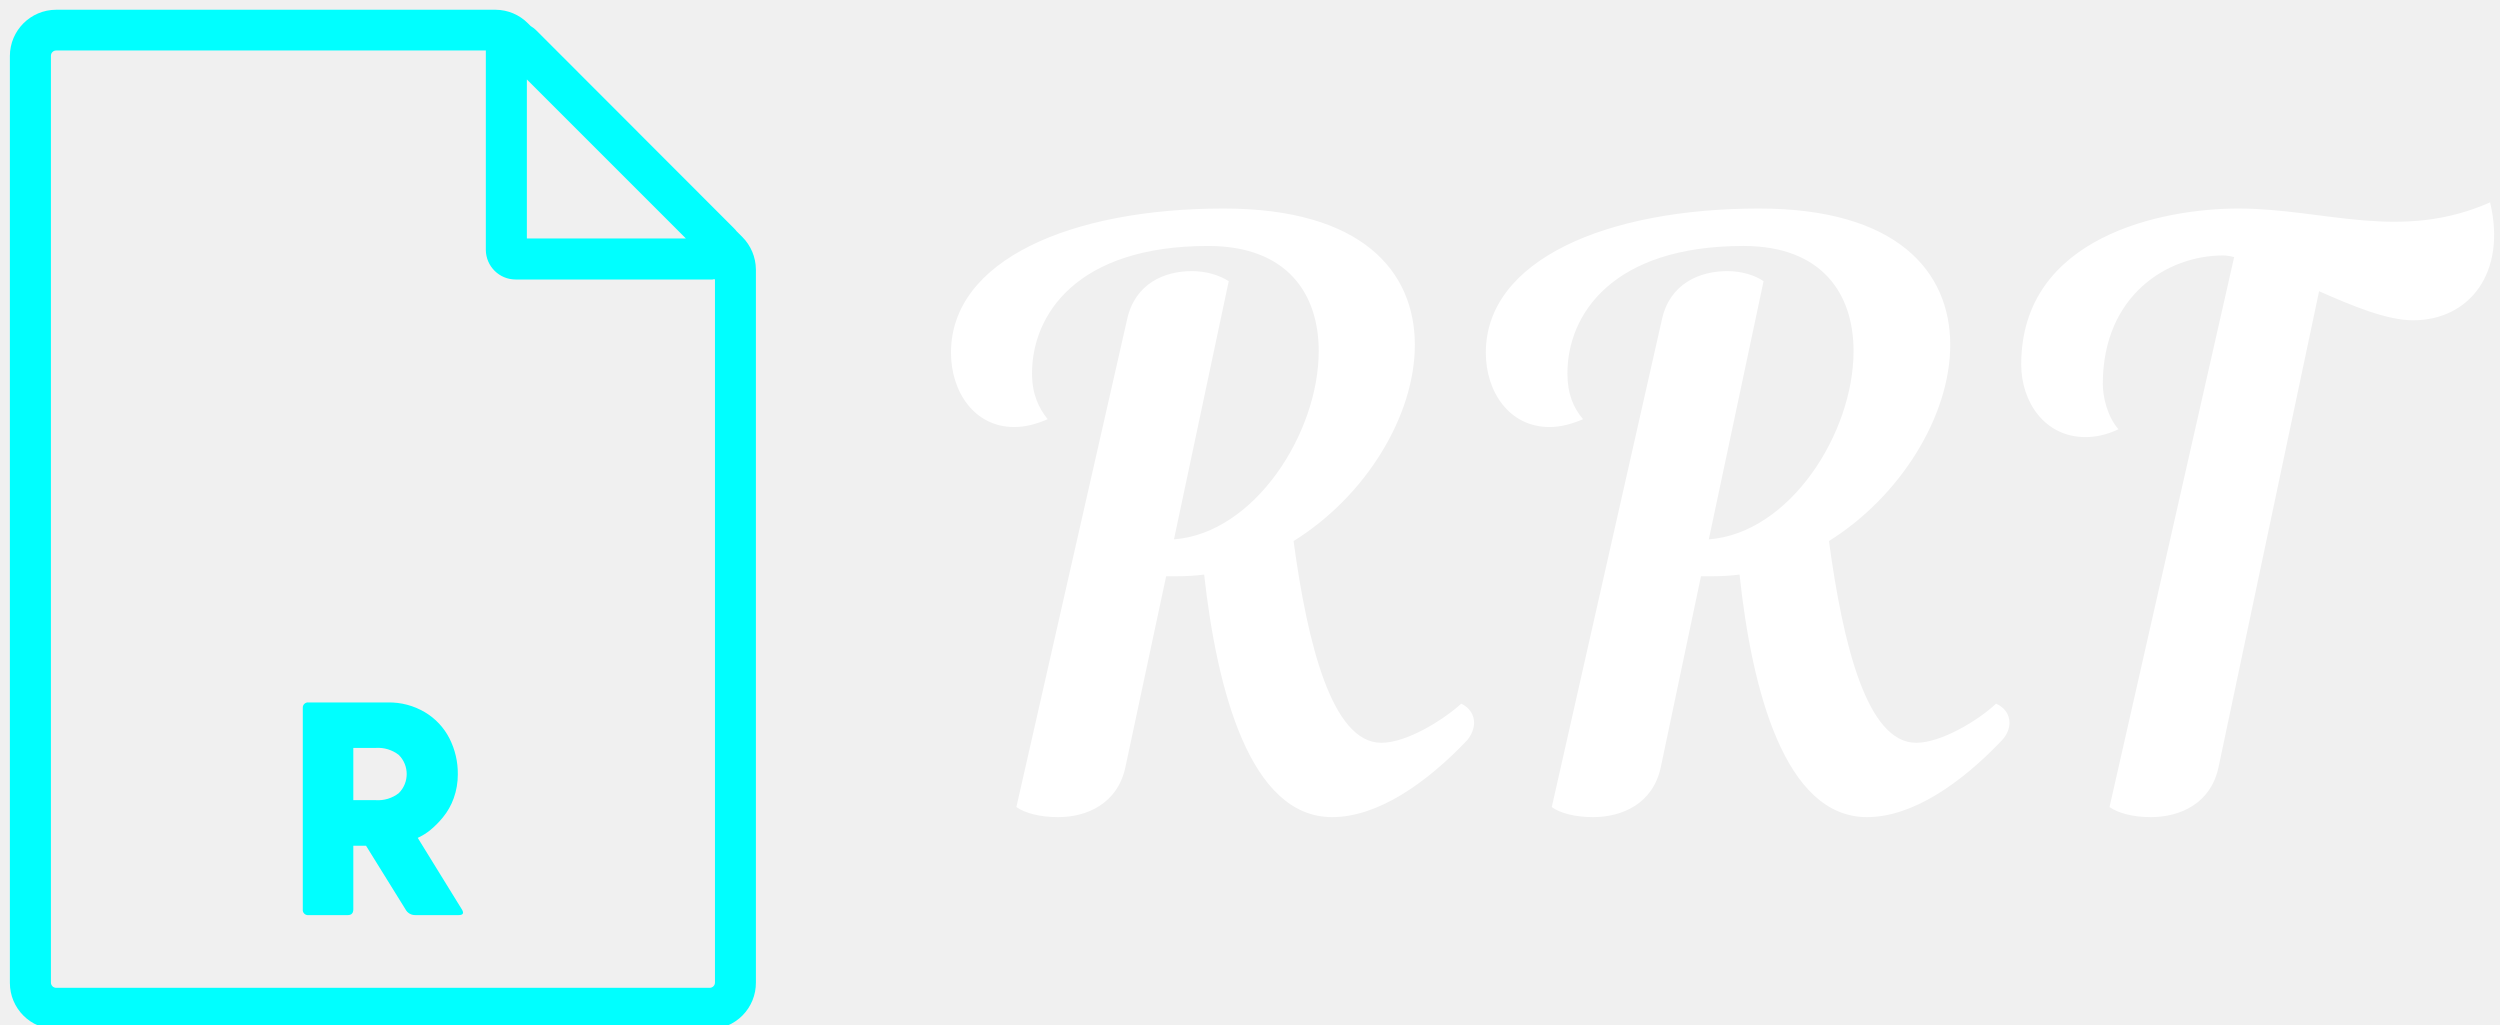
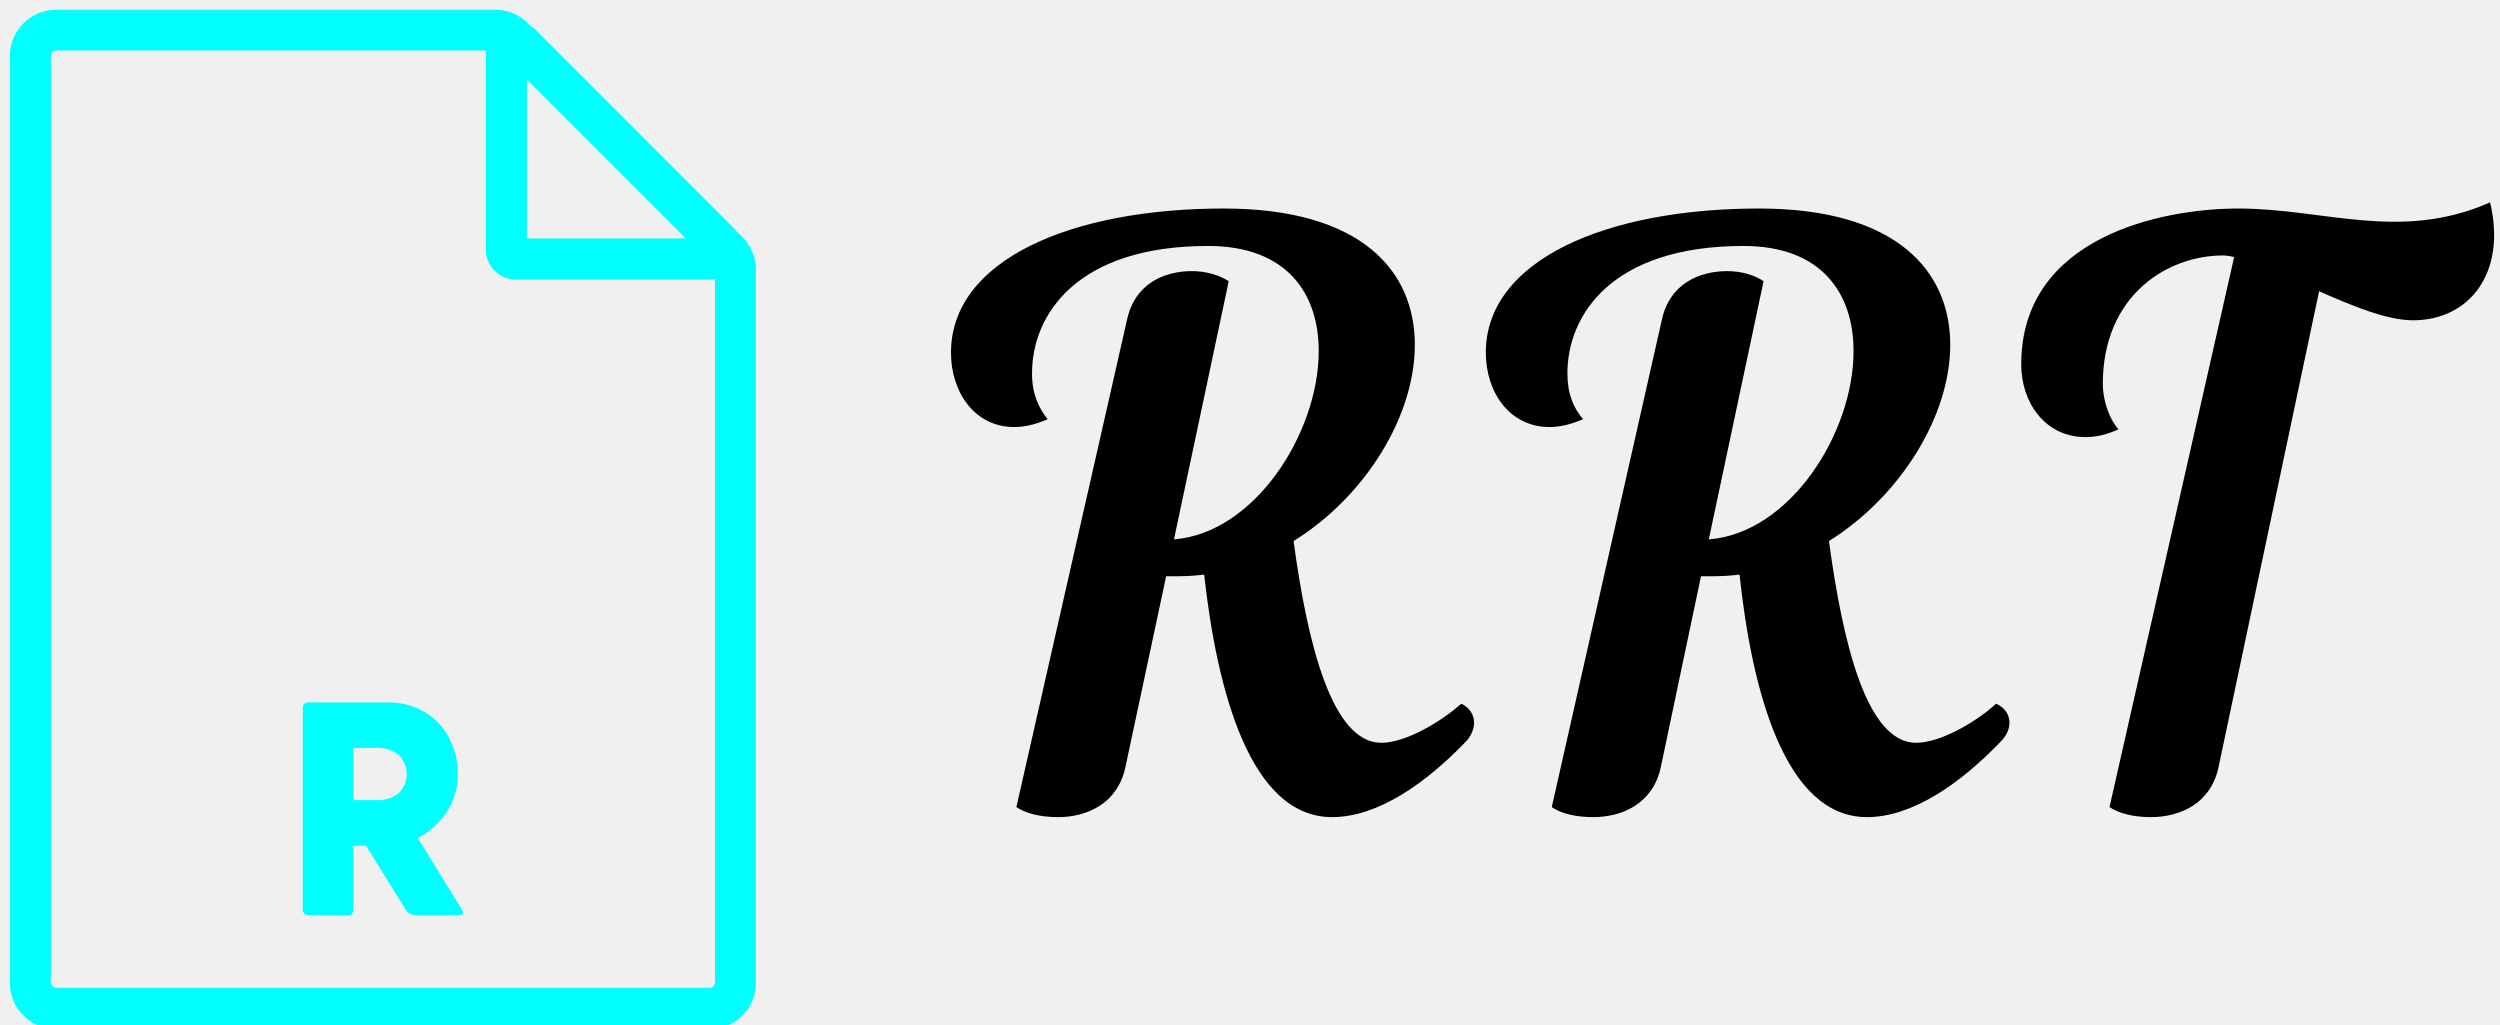
<svg xmlns="http://www.w3.org/2000/svg" data-v-423bf9ae="" viewBox="0 0 244 100" class="iconLeft">
-   <g data-v-423bf9ae="" id="89c13e5e-3920-4171-9c7d-742e27b88b3a" fill="white" transform="matrix(5.454545,0,0,5.454545,90.3614,21.87863)">
+   <g data-v-423bf9ae="" id="89c13e5e-3920-4171-9c7d-742e27b88b3a" fill="black" transform="matrix(5.454545,0,0,5.454545,90.3614,21.87863)">
    <path d="M7.27 10.61C8.08 10.61 8.95 10.01 9.69 9.23C9.77 9.13 9.81 9.02 9.81 8.92C9.81 8.78 9.73 8.65 9.58 8.58C9.25 8.88 8.60 9.28 8.15 9.28C7.27 9.28 6.83 7.52 6.58 5.67C7.87 4.87 8.75 3.43 8.75 2.16C8.75 0.84 7.80-0.28 5.33-0.28C2.60-0.28 0.45 0.64 0.45 2.30C0.45 3.00 0.87 3.63 1.58 3.63C1.78 3.63 1.97 3.58 2.18 3.49C2.02 3.29 1.90 3.04 1.90 2.67C1.90 1.62 2.70 0.39 5.05 0.39C6.47 0.39 7.03 1.25 7.03 2.27C7.03 3.74 5.88 5.53 4.44 5.64L5.42 1.02C5.25 0.91 5.01 0.84 4.76 0.84C4.27 0.84 3.74 1.06 3.60 1.71L1.62 10.43C1.78 10.54 2.04 10.61 2.37 10.61C2.88 10.61 3.43 10.37 3.57 9.72L4.30 6.30L4.49 6.30C4.66 6.30 4.83 6.29 4.98 6.27C5.21 8.34 5.80 10.61 7.27 10.61ZM16.84 10.61C17.65 10.61 18.52 10.01 19.26 9.23C19.35 9.13 19.39 9.02 19.39 8.92C19.39 8.78 19.31 8.65 19.15 8.58C18.83 8.88 18.17 9.28 17.72 9.28C16.84 9.28 16.41 7.52 16.16 5.67C17.44 4.87 18.33 3.43 18.33 2.16C18.33 0.84 17.37-0.28 14.91-0.28C12.18-0.28 10.02 0.64 10.02 2.30C10.02 3.00 10.44 3.63 11.16 3.63C11.35 3.63 11.55 3.58 11.76 3.49C11.59 3.29 11.48 3.04 11.48 2.67C11.48 1.62 12.28 0.39 14.63 0.39C16.04 0.39 16.60 1.25 16.60 2.27C16.60 3.74 15.46 5.53 14.01 5.64L14.99 1.02C14.83 0.91 14.59 0.84 14.34 0.84C13.85 0.84 13.31 1.06 13.17 1.71L11.20 10.43C11.35 10.54 11.62 10.61 11.94 10.61C12.46 10.61 13.01 10.37 13.15 9.72L13.87 6.30L14.07 6.30C14.24 6.30 14.41 6.29 14.56 6.27C14.78 8.34 15.37 10.61 16.84 10.61ZM21.06 2.86C21.06 1.27 22.22 0.56 23.21 0.56C23.27 0.56 23.34 0.57 23.41 0.59L21.18 10.43C21.34 10.54 21.60 10.61 21.92 10.61C22.44 10.61 22.99 10.37 23.13 9.72L24.93 1.20C25.54 1.47 26.15 1.72 26.61 1.72C27.62 1.72 28.29 0.87 27.99-0.39C26.38 0.32 25.03-0.28 23.48-0.28C22.15-0.28 19.60 0.21 19.60 2.51C19.60 3.18 20.02 3.81 20.75 3.81C20.93 3.81 21.13 3.77 21.34 3.67C21.14 3.44 21.06 3.09 21.06 2.86Z" />
  </g>
  <g data-v-423bf9ae="" id="72b01772-4ab8-4282-8f46-7d39ed4e8e8e" transform="matrix(1.051432,0,0,1.051432,-15.19641,-1.886769)" stroke="none" fill="cyan">
    <path d="M53.23 79.57l4.09 6.63q.33.54-.29.54H53a1 1 0 0 1-.91-.54l-3.66-5.9h-1.18v5.9q0 .54-.51.54H43.1a.48.48 0 0 1-.54-.54V67.51a.48.48 0 0 1 .54-.51h7.36a6.48 6.48 0 0 1 3.44.91 6 6 0 0 1 2.27 2.42 7.18 7.18 0 0 1 .78 3.34 6.48 6.48 0 0 1-.38 2.22 5.89 5.89 0 0 1-1 1.77 8.35 8.35 0 0 1-1.19 1.2 5.51 5.51 0 0 1-1.15.71zm-3.9-8.35h-2.08v4.85h2.08a3.15 3.15 0 0 0 2.14-.65 2.51 2.51 0 0 0 0-3.55 3.15 3.15 0 0 0-2.14-.65zm31.31-43.48H62.31A2.77 2.77 0 0 1 59.55 25V6.65a2.76 2.76 0 0 1 4.72-2L82.6 23a2.76 2.76 0 0 1-2 4.72zm-17.28-3.81h14.76L63.36 9.17zm17 73.4H19.67a4.3 4.3 0 0 1-4.3-4.3V7a4.3 4.3 0 0 1 4.3-4.3h40.79a4.27 4.27 0 0 1 3 1.26l19.9 19.83a4.33 4.33 0 0 1 1.26 3V93a4.3 4.3 0 0 1-4.29 4.33zM19.67 6.48a.49.49 0 0 0-.49.49V93a.49.49 0 0 0 .49.49h60.66a.49.49 0 0 0 .49-.49V26.83a.49.49 0 0 0-.14-.34L60.81 6.62a.48.48 0 0 0-.34-.14z" />
  </g>
</svg>
